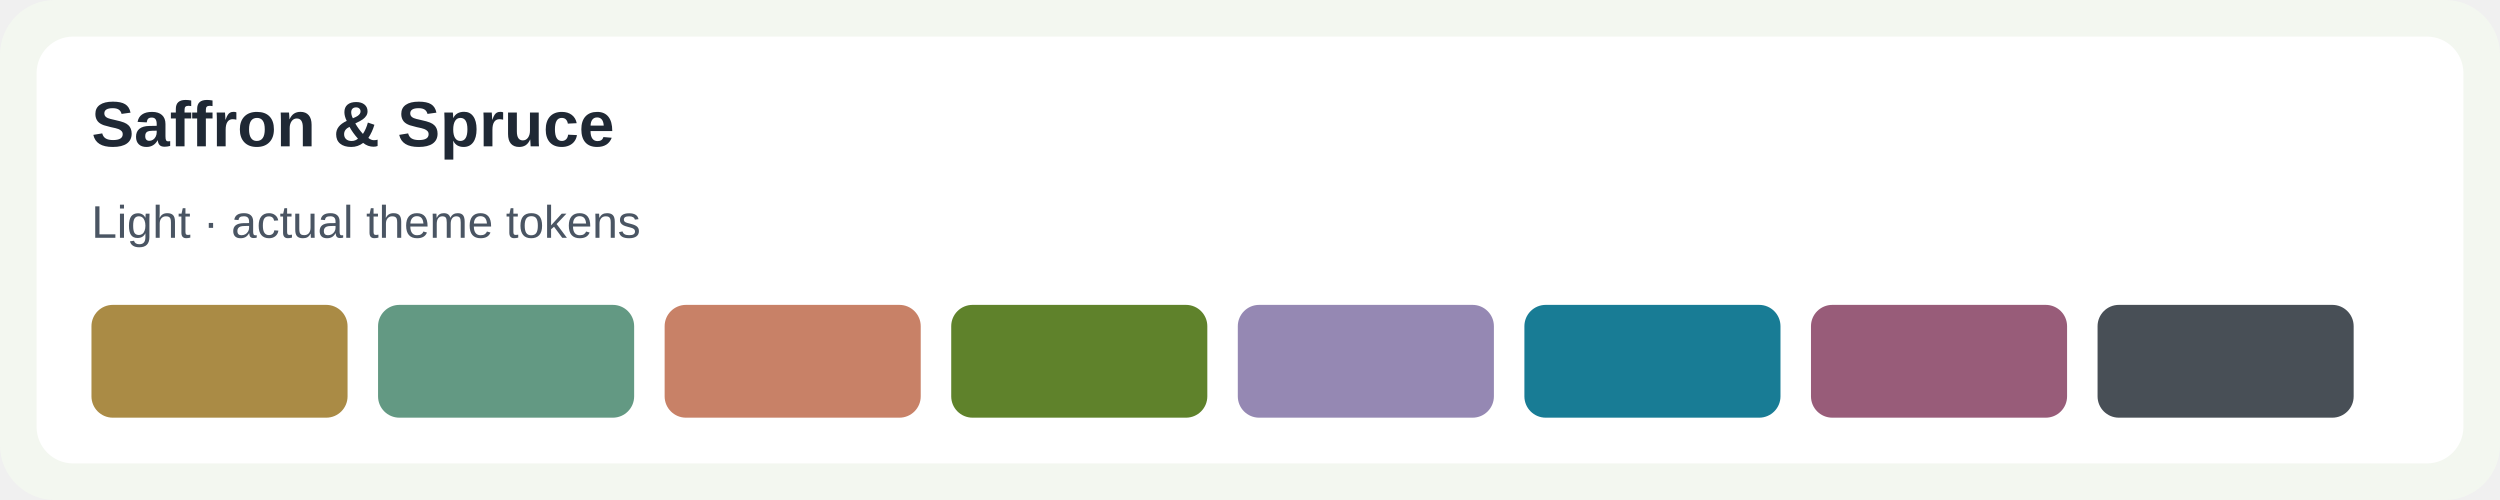
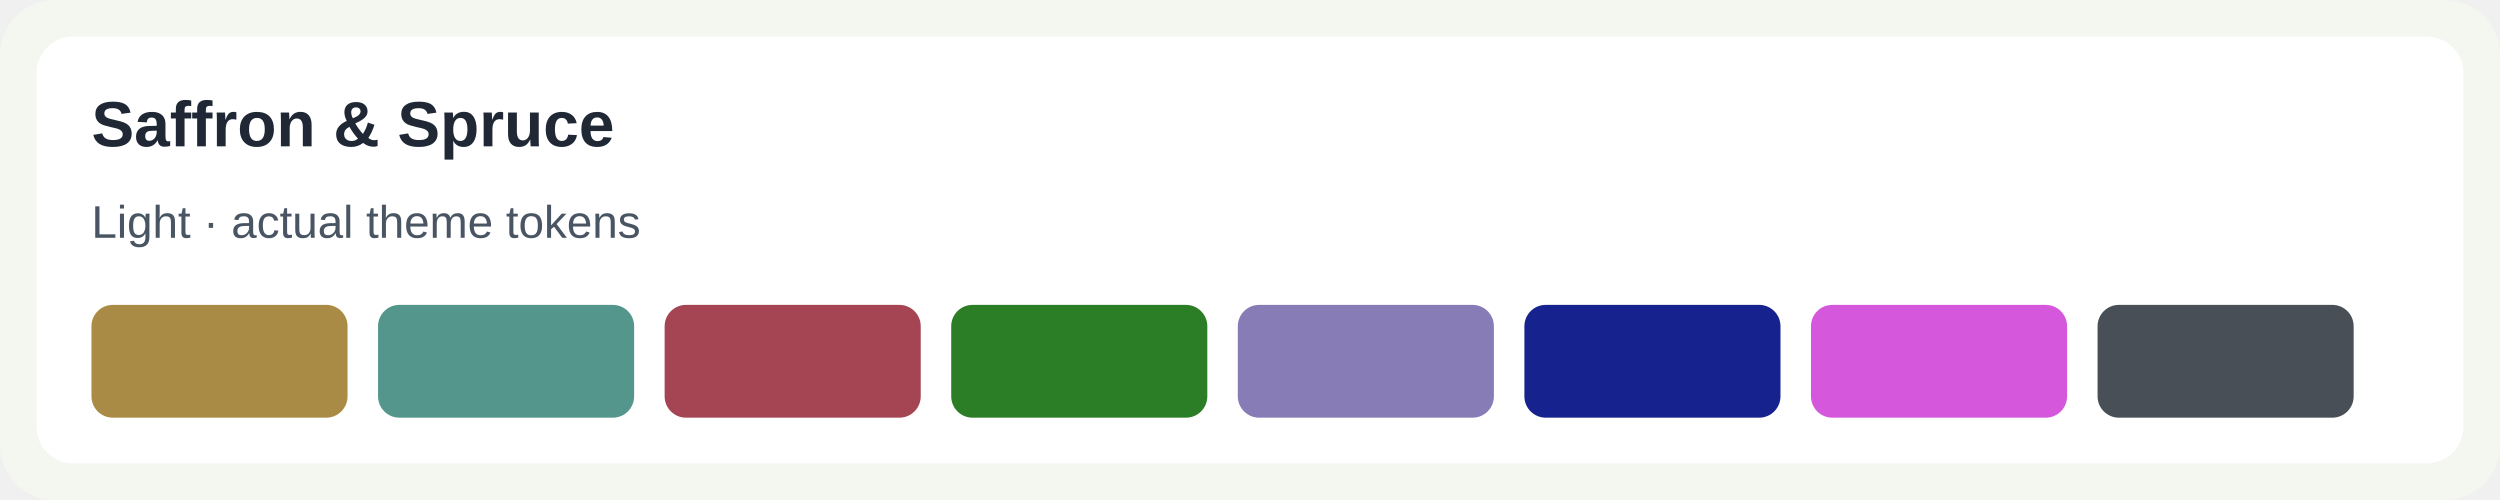
<svg xmlns="http://www.w3.org/2000/svg" width="820" height="164" viewBox="0 0 820 164">
  <rect width="820" height="164" rx="18" fill="#F3F7F0" />
  <rect x="12" y="12" width="796" height="140" rx="12" fill="#FFFFFF" />
  <text x="30" y="48" fill="#1F2834" font-family="Segoe UI,Arial,sans-serif" font-size="21" font-weight="650">Saffron &amp; Spruce</text>
  <text x="30" y="78" fill="#4A5563" font-family="Segoe UI,Arial,sans-serif" font-size="15">Light · actual theme tokens</text>
  <rect x="30" y="100" width="84" height="37" rx="7" fill="#AA8B45" />
-   <rect x="124" y="100" width="84" height="37" rx="7" fill="#639983" />
-   <rect x="218" y="100" width="84" height="37" rx="7" fill="#C88167" />
-   <rect x="312" y="100" width="84" height="37" rx="7" fill="#5F822B" />
-   <rect x="406" y="100" width="84" height="37" rx="7" fill="#9588B3" />
-   <rect x="500" y="100" width="84" height="37" rx="7" fill="#187C95" />
-   <rect x="594" y="100" width="84" height="37" rx="7" fill="#985C79" />
+   <rect x="124" y="100" width="84" height="37" rx="7" fill="#54968C" />
+   <rect x="218" y="100" width="84" height="37" rx="7" fill="#A54554" />
+   <rect x="312" y="100" width="84" height="37" rx="7" fill="#2B7D26" />
+   <rect x="406" y="100" width="84" height="37" rx="7" fill="#887CB6" />
+   <rect x="500" y="100" width="84" height="37" rx="7" fill="#16228D" />
+   <rect x="594" y="100" width="84" height="37" rx="7" fill="#D557DB" />
  <rect x="688" y="100" width="84" height="37" rx="7" fill="#484F56" />
</svg>
